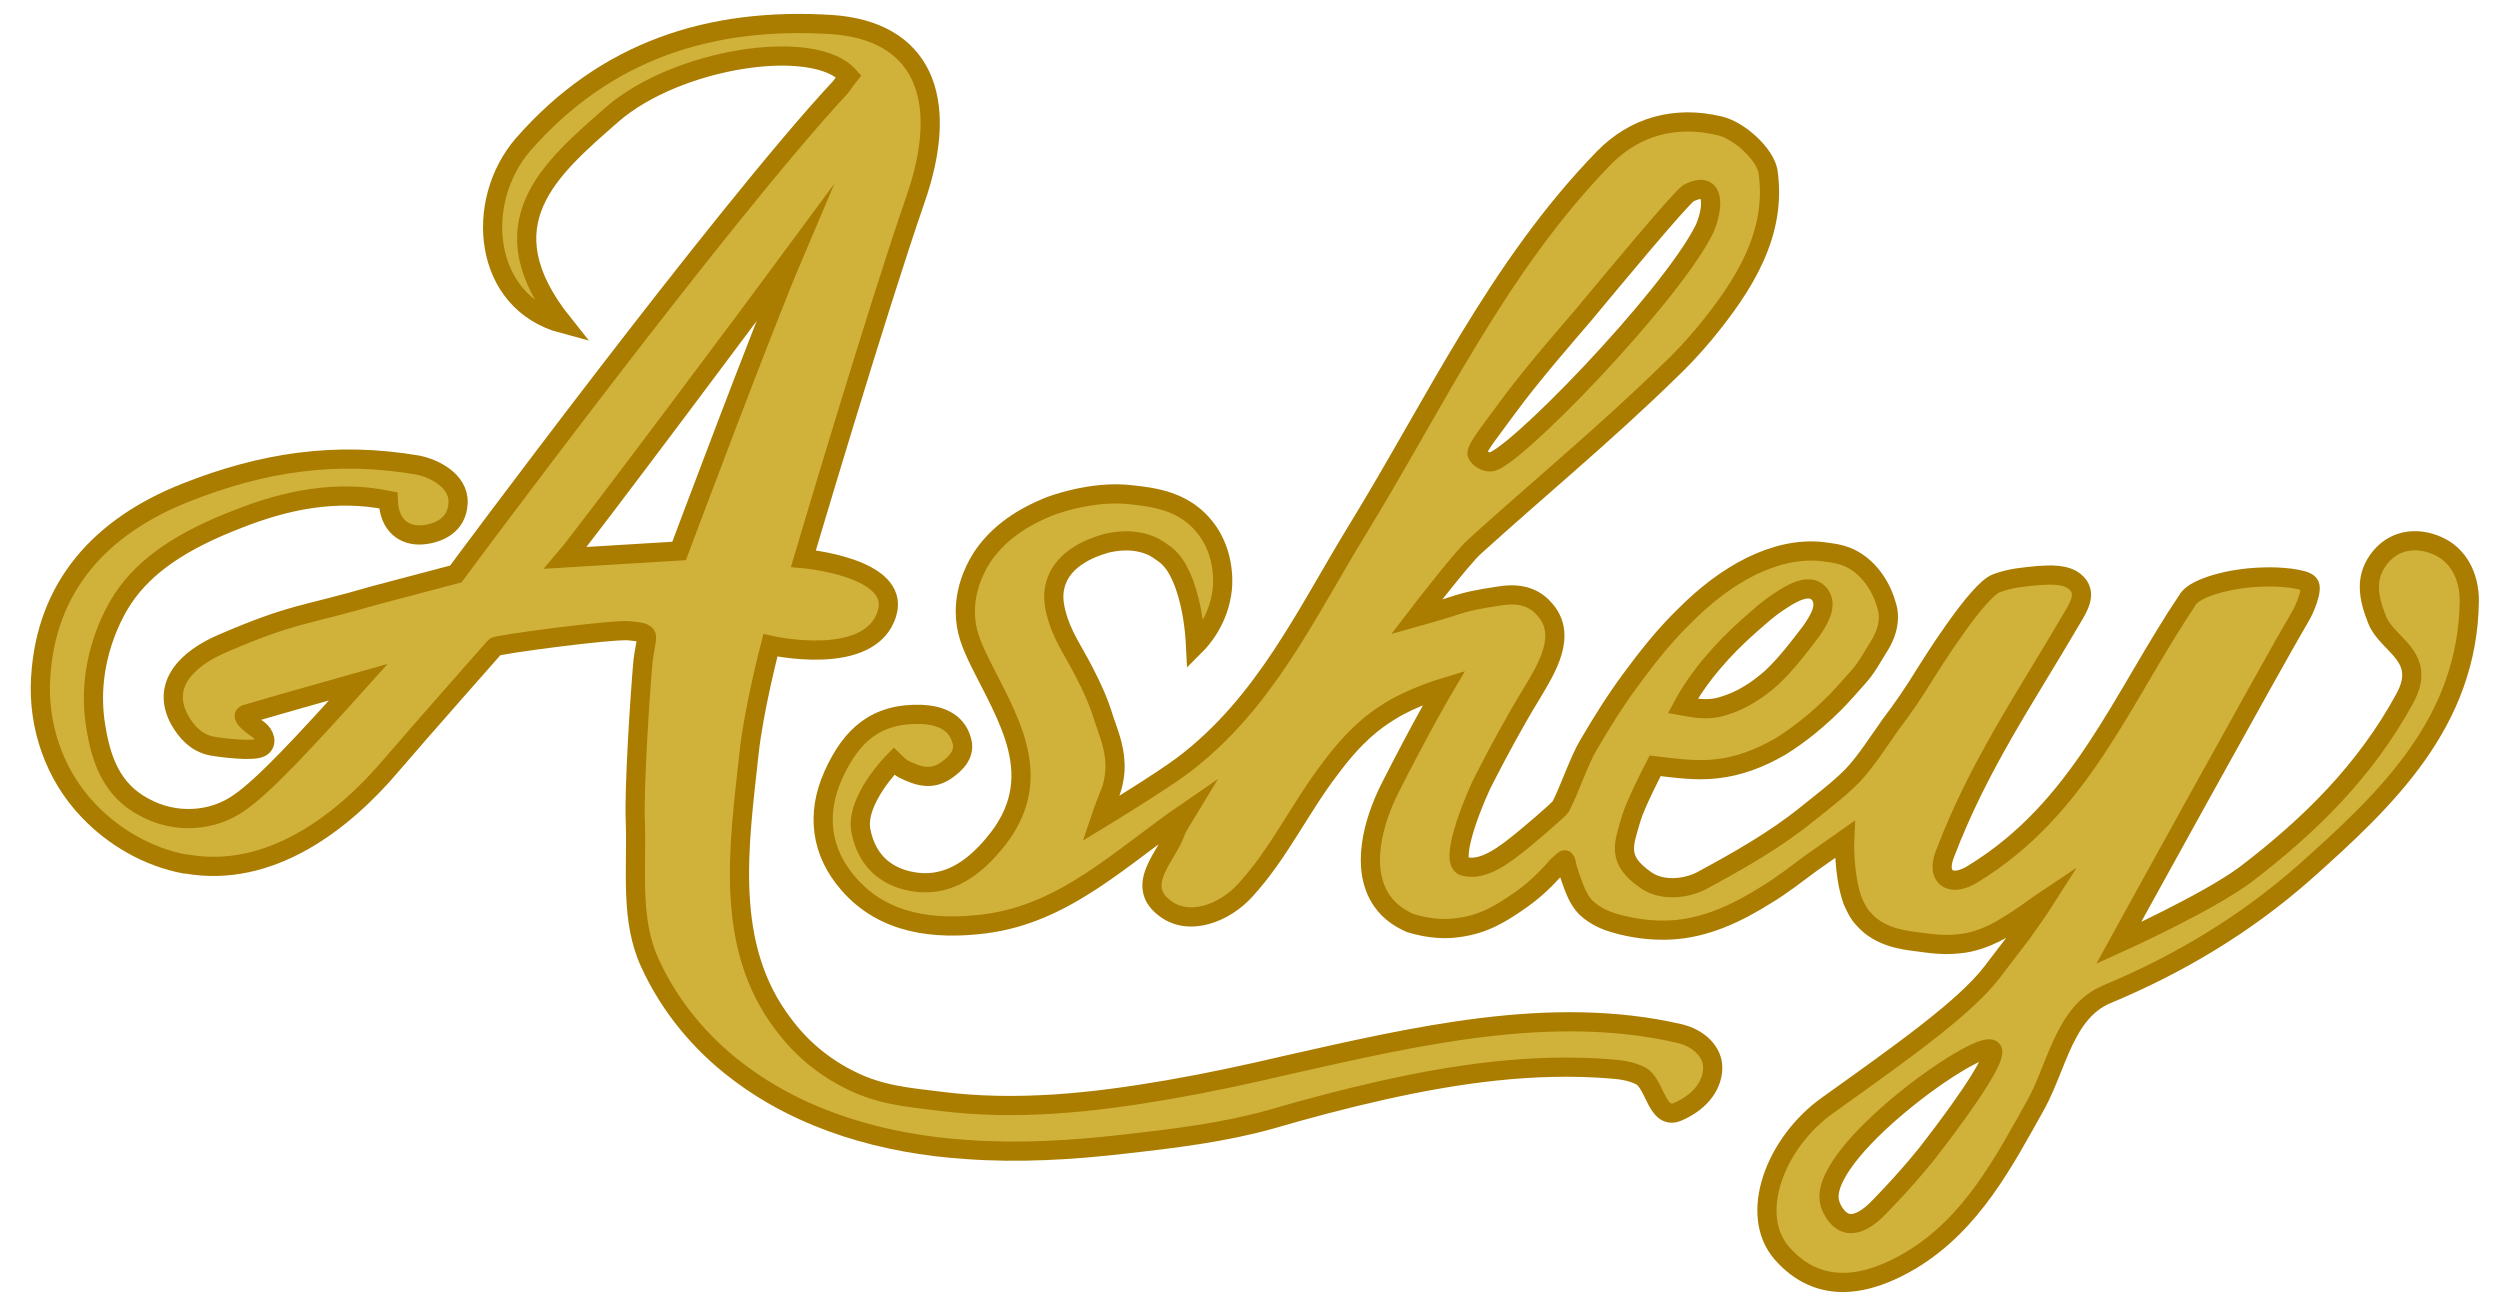
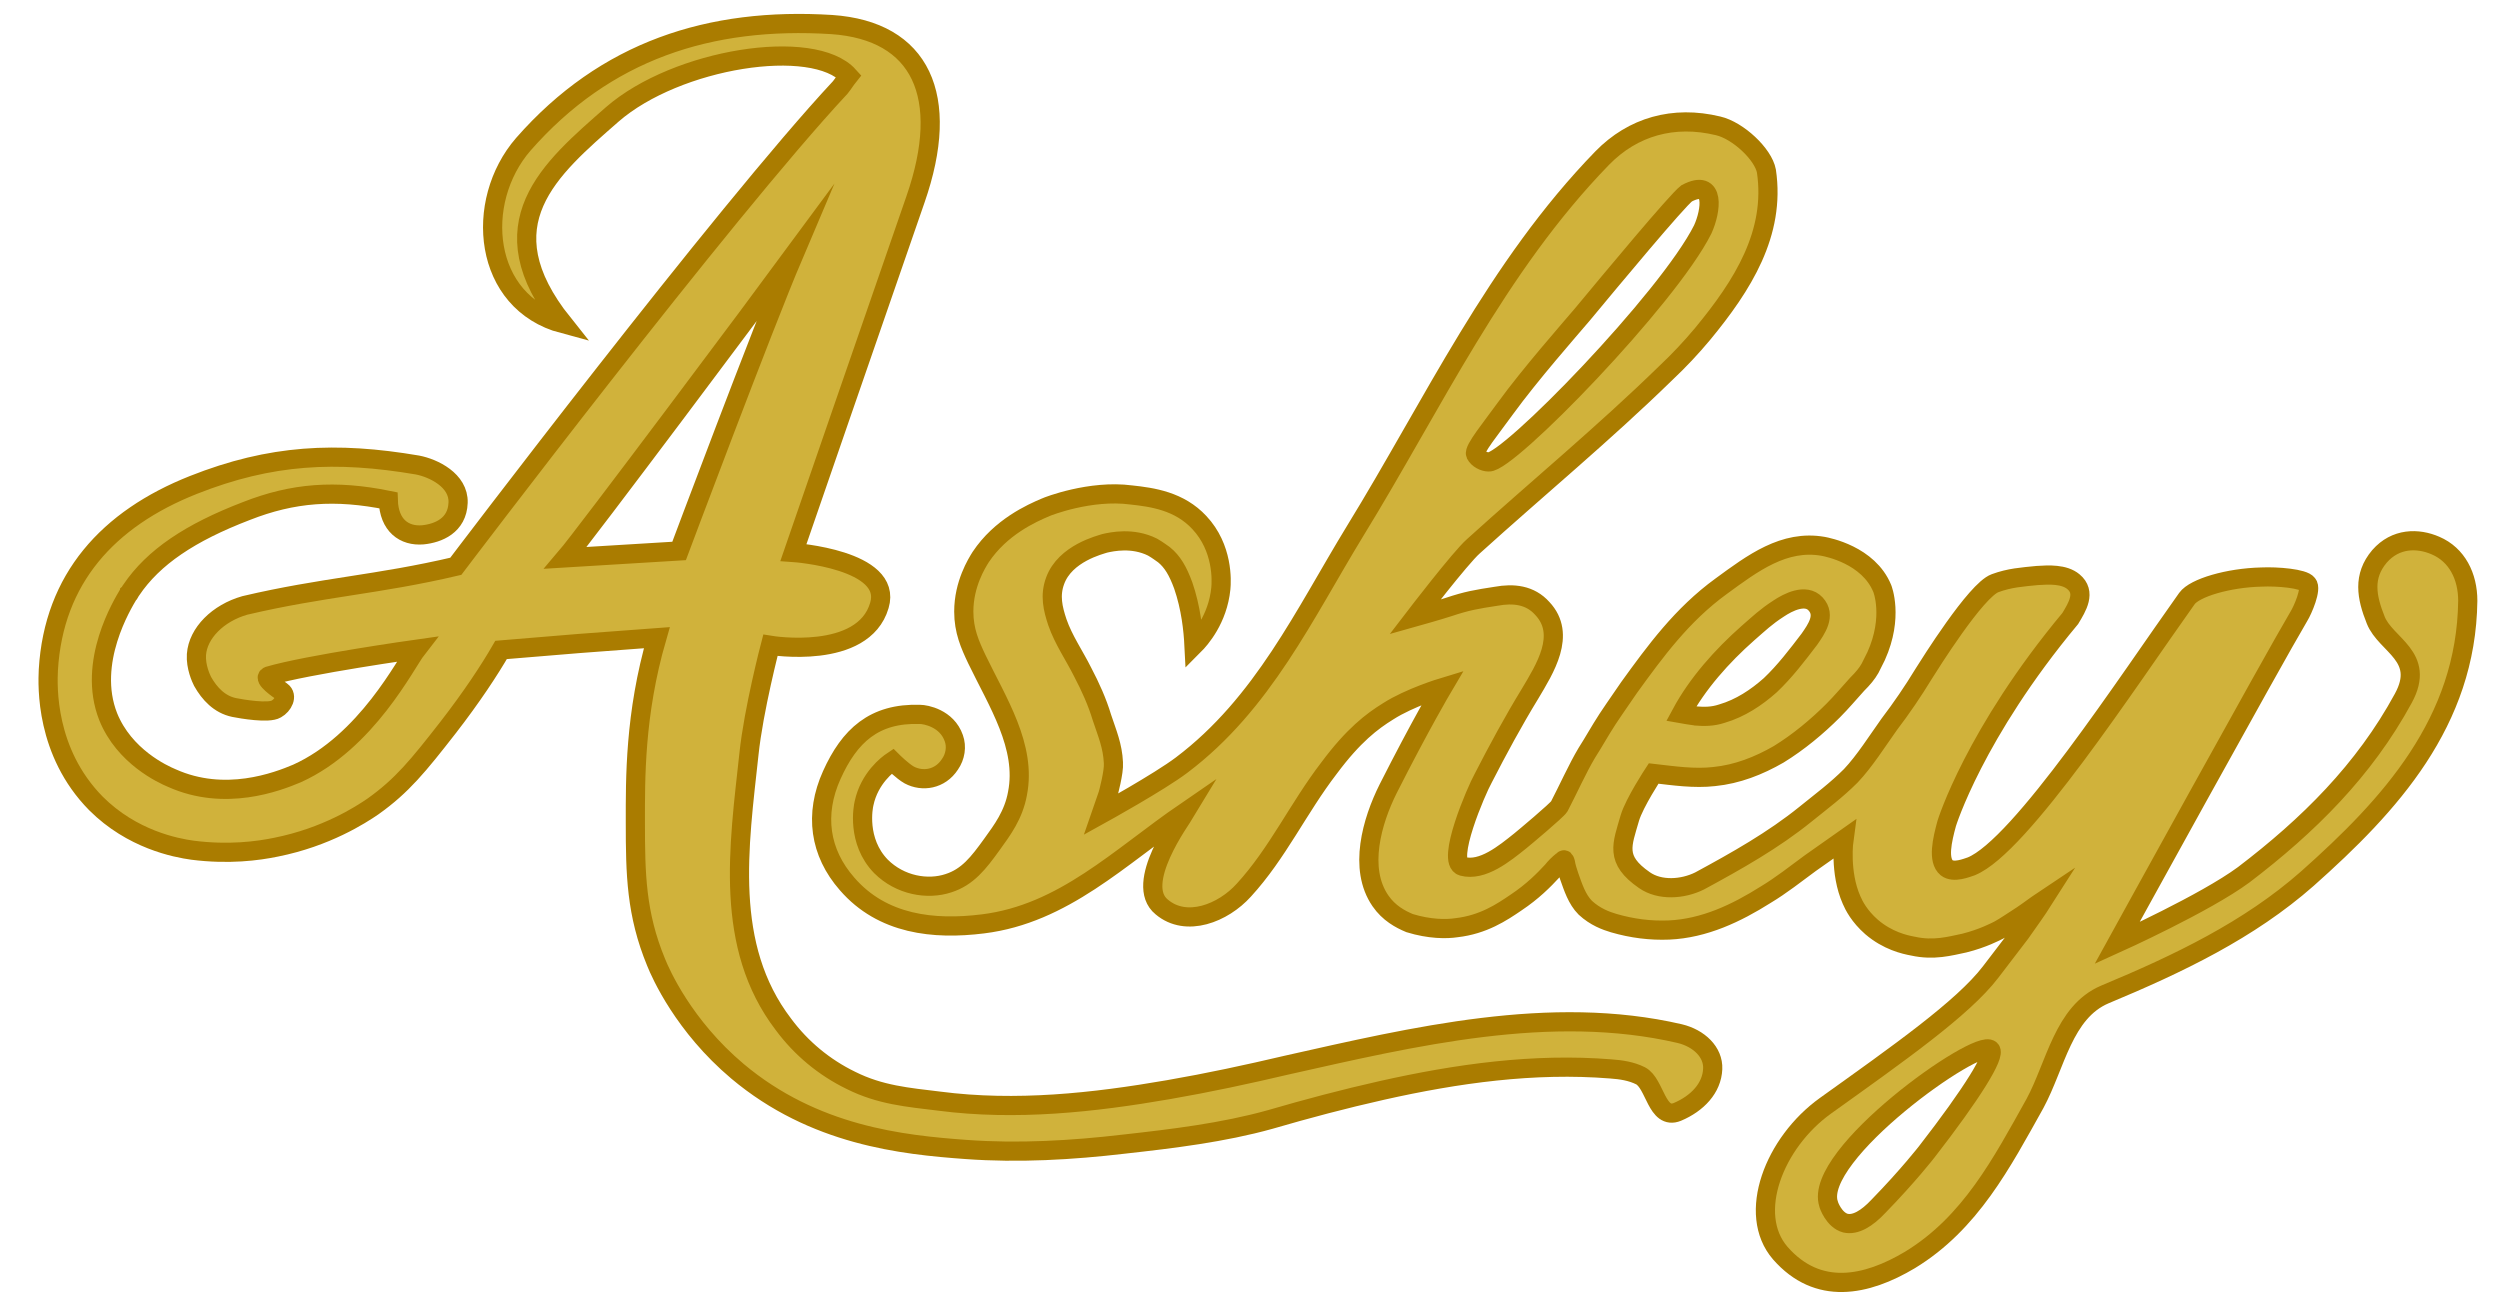
- <svg xmlns="http://www.w3.org/2000/svg" version="1.1" id="Layer_1" x="0" y="0" viewBox="0 0 325.8 171.2" style="enable-background:new 0 0 325.8 171.2" xml:space="preserve">
-   <style>.st0{fill:#d0b23b;stroke:#aa7c00;stroke-width:2.5;stroke-miterlimit:10}</style>
-   <path class="st0" d="M180.1 117.4c-2.9-4.2-1.1-10.4 1-14.6 4.2-8.3 7.1-13.2 7.1-13.2s-4.3 1.3-7.1 3.1c-2.1 1.3-4.5 3.1-7.7 7.4-4 5.2-6.7 11.1-11.1 15.9-2.7 3-7.5 4.9-10.7 2.2-3.7-3 .6-6.8 1.6-9.8.3-.8.9-1.6 1.5-2.6-8.6 5.9-15.9 13.3-26.4 14.6-6.4.8-13.1.1-17.7-5.2-3.6-4.1-4.3-9.1-2-14.2s5.5-8.1 11.5-7.9c2.3.1 4.5.9 5.2 3.3.6 1.8-.7 3.1-2 4-1.9 1.3-3.6.8-5.6-.2-.4-.2-1.2-1-1.2-1s-5.1 5.1-4.3 9.1c.8 4.1 3.6 6.3 7.5 6.7 4.1.4 7.3-2 9.8-5 7.3-8.6 1.7-16.5-2-24.1-.9-1.9-1.7-3.7-1.7-6.2 0-3.6 1.7-6.3 2.2-7.1 2.6-3.9 6.6-5.7 8.5-6.5.2-.1 5.8-2.3 11.1-1.6 2.8.3 6.3.8 8.9 3.6 3.1 3.3 2.9 7.6 2.8 8.6-.4 4-2.7 6.6-3.5 7.4-.1-2-.4-4.9-1.4-7.8-.7-1.9-1.4-3.1-2.5-4-.3-.2-.8-.6-1.5-1-2.6-1.3-5.3-.7-6.2-.5-.6.2-5.2 1.3-6.5 4.9-.7 1.9-.3 3.6.3 5.4.8 2.3 2.2 4.3 3.3 6.5 1 1.9 1.9 3.9 2.5 5.9.7 2.1 1.4 3.7 1.5 5.9.1 1.2-.2 3-.7 4.1-.8 2-1.2 3.2-1.2 3.2s7.9-4.8 10.8-7c10.6-8 16-19.7 22.6-30.5C187 52.6 195.2 34.8 209 20.6c4-4.1 9.3-5.6 15.1-4.2 2.6.6 5.9 3.7 6.3 5.9 1.2 8.1-3.1 14.9-8.3 21.2-1.5 1.8-3.1 3.5-4.8 5.1-8.1 7.9-16.7 15-25.1 22.6-1.7 1.5-7.6 9.2-7.6 9.2s3.2-.9 4.4-1.3c2.4-.8 3.6-1 6.2-1.4 2.2-.4 4.4-.2 6 1.6 3.2 3.4.3 7.9-1.6 11.1-2.2 3.6-4.2 7.3-6.1 11-.9 1.6-4.9 10.9-2.7 11.5 2.6.7 5.5-1.7 7.5-3.3.5-.4 4.8-4 5.1-4.5 1.1-2.1 2.4-6 3.6-8 1.7-2.9 3.5-5.8 5.5-8.5 2.2-3 4.5-5.9 7.2-8.5 2.5-2.5 5.3-4.7 8.5-6.3 2.9-1.4 6.1-2.3 9.4-1.9.7.1 1.6.2 2.3.4 3 .8 5.1 3.6 5.9 6.4.2.6.3 1.1.3 1.7 0 1.5-.6 2.9-1.4 4.1-.8 1.3-1.5 2.6-2.5 3.7s-2 2.3-3.1 3.4c-2.1 2.1-4.5 4.1-7.1 5.7-2.6 1.5-5.4 2.6-8.4 2.9-2.6.3-5.3-.1-7.9-.4 0 0-2.5 4.8-3.1 6.8-1 3.5-2 5.4 1.9 8.1 2 1.4 5 1.2 7.2.1 4.8-2.6 9.6-5.3 13.8-8.7 2.1-1.7 4-3.1 5.9-5 1.8-1.9 3.5-4.6 5-6.7 1.6-2.1 3.1-4.3 4.5-6.6.7-1.1 6.8-10.9 9.3-11.8 1.9-.7 3.5-.8 5.5-1 1.5-.1 3.5-.2 4.7.8 1.7 1.4.5 3.3-.4 4.8-6.2 10.6-12.1 19.1-16.5 30.6-.4 1-.7 2.3.1 3.1.9.8 2.4.3 3.5-.4 14.1-8.6 19.3-22.8 28.1-35.9 1-1.4 5.4-2.7 9.7-2.8 2.1-.1 5.5.2 6 .9.6.6-.6 3.4-1.1 4.2-3.5 5.9-23.7 42.6-23.7 42.6s11.5-5.2 16.5-8.9c8.4-6.4 15.7-13.6 20.8-23 3-5.5-2.3-6.9-3.6-10.2-1.2-3-1.7-5.7.5-8.3 2.1-2.4 5-2.4 7.3-1.4 2.8 1.2 4.2 4 4.2 7.2-.2 15.8-10.7 25.8-21.5 35.4-7.6 6.7-16.2 11.9-25.8 15.9-5.4 2.3-6.4 9.2-9.1 14.2-4.3 7.7-8.4 15.6-16.3 20.4-5.7 3.4-12 4.7-16.9-.9-4.4-5.1-.8-14.4 5.9-19.2 9.5-6.8 17.9-12.7 21.5-17.4 1.9-2.5 3.9-5.1 3.9-5.1 1.2-1.7 2.2-3.1 2.9-4.2-.9.6-1.8 1.3-2.7 1.9-1 .7-2 1.3-3 1.9-.9.5-2.3 1.2-4.1 1.6-3 .6-5.3.1-7-.1-1.6-.2-4.7-.6-6.7-2.9-.7-.7-1.1-1.6-1.5-2.5-1.2-3.5-1-7.9-1-7.9s-3.4 2.4-4.4 3.1c-1.9 1.4-3.8 2.9-5.8 4.1-3.8 2.4-8 4.4-12.6 4.6-2.4.1-4.8-.2-7.2-.9-1-.3-2.4-.8-3.7-2-1.1-1.1-1.6-2.7-2.1-4.1-.2-.6-.4-1.2-.5-1.8-.1-.3-.1-.5-.4-.2-.5.4-.9.8-1.3 1.3-1.1 1.2-2.6 2.7-4.7 4.1-1.9 1.3-4.3 2.9-7.8 3.3-1.3.2-3.5.2-6.1-.6-1.1-.5-2.6-1.3-3.7-2.9zM220 25.2c-1.3 1-9.7 11.1-13.6 15.8-1.7 2-6.8 7.8-10 12.2-1.8 2.5-4.2 5.4-3.9 6 .3.6 1.1 1 1.7 1 2.5.2 23.4-21.3 27.9-30.3 1.1-2.4 1.7-6.7-2.1-4.7zm-.7 66.8s1.7.3 1.8.3c1.2.1 2.3.1 3.5-.3 2.4-.7 4.5-2.1 6.3-3.7 1.9-1.8 3.5-3.9 5.1-6 .9-1.3 2.4-3.5 1-5-1.3-1.4-3.8.2-5 1-1.7 1.1-2.5 1.9-4 3.2-3.4 3-6.6 6.6-8.7 10.5zm40.3 44.8c-1.6-1.6-23.2 13.7-21.1 20.1 0 .1.7 2.1 2.2 2.5 1.3.3 2.8-.6 4.3-2.2 3.9-4 6.3-7.1 6.3-7.1 5.9-7.6 9-12.6 8.3-13.3z" />
-   <path class="st0" d="m84.2 82.8-.2-.2c-.4-.3-1.4-.3-2-.4-2.3-.2-17.3 1.8-17.5 2.1 0 0-9.9 11.2-13.4 15.3-6.5 7.7-16 14.9-26.8 13h-.2c-4.8-.9-9.3-3.5-12.6-7-4.4-4.6-6.6-11-6.2-17.3.7-11.9 7.8-19.7 18.9-24.1 10.1-4 19.6-5.4 30.2-3.6 2.1.4 5.4 2 5.3 4.9-.1 3-2.6 4-4.6 4.2-2.4.2-4.4-1.2-4.5-4.5-6.9-1.4-13.4 0-19.5 2.4-7.3 2.8-12.1 6-15 10.3-.1.1-.1.2-.2.3-.7 1.1-4.9 7.8-3.4 16.6.7 4.3 2.1 8.2 6.3 10.4 4 2.2 8.9 1.9 12.4-.6 3.2-2.2 8.4-7.8 15.5-15.7-5.3 1.5-9.6 2.7-14.7 4.2-.8.3 1.4 1.8 1.7 2 .8.6 1.2 1.8.3 2.3-1 .6-5.5 0-6.5-.2-1.9-.4-3.2-1.8-4.1-3.4-2.5-4.6 1.1-8 5.5-9.9 9.5-4.1 10.7-3.6 19.9-6.3l10.6-2.8s34.9-47.1 50.1-63.4c.4-.5.7-1 1.1-1.5-4.6-5.1-22.4-2.3-30.8 5C71.7 22 63 29.2 73.4 42.2c-10.5-2.8-11.7-15.9-5.2-23.4C78.9 6.6 92.5 2.2 108.4 3.2 120 4 124 12.5 119.3 26c-5 14.4-14.6 46.8-14.6 46.8s12.7 1.1 10.9 7.1c-2.1 7.2-15.2 4.2-15.2 4.2s-2.2 8.4-2.8 14.2c-1.3 12-3.3 25 4.5 35.2 2.3 3.1 5.3 5.6 8.8 7.3 3.8 1.9 7.4 2.2 11.5 2.7 10 1.3 20.1.2 29.9-1.5 5.2-.9 10.3-2 15.4-3.2 16.5-3.7 34.4-8 51.2-4.1 2.5.6 4.4 2.4 4.3 4.6-.1 2.5-2 4.5-4.6 5.6-2.7 1.1-2.9-3.7-4.8-4.7-1.2-.6-2.5-.8-3.9-.9-10-.8-20 .6-29.8 2.8-4.9 1.1-9.8 2.4-14.6 3.8-6.1 1.7-12.7 2.5-19 3.2-6.8.8-13.8 1.2-20.6.7-10.6-.7-21.3-3.7-29.8-10.2-4.9-3.7-8.9-8.6-11.4-14.1-2.6-5.6-1.7-12.1-1.9-18.3-.2-4.4.6-16.6 1-21.1.1-1 .6-3 .4-3.3zm19.2-49.5c-3.9 5.3-27.3 36.6-29.7 39.4 4.9-.3 14.8-.9 14.8-.9s10.9-29.1 14.9-38.5z" />
+ <svg xmlns="http://www.w3.org/2000/svg" version="1.1" id="Layer_1" x="0px" y="0px" viewBox="0 0 325.8 171.2" style="enable-background:new 0 0 325.8 171.2;" xml:space="preserve">
+   <style type="text/css">
+ 	.st0{fill:#D0B23B;stroke:#AA7C00;stroke-width:2.5;stroke-miterlimit:10;}
+ </style>
+   <g>
+     <path class="st0" d="M179.9,117.4c-2.9-4.2-1.1-10.4,1-14.6c4.2-8.3,7.1-13.2,7.1-13.2s-4.3,1.3-7.1,3.1c-2.1,1.3-4.5,3.1-7.7,7.4   c-4,5.2-6.7,11.1-11.1,15.9c-2.7,3-7.5,4.9-10.7,2.2c-3.7-3,2.5-11.4,3.1-12.4c-8.6,5.9-15.9,13.3-26.4,14.6   c-6.4,0.8-13.1,0.1-17.7-5.2c-3.6-4.1-4.3-9.1-2-14.2s5.5-8.1,11.5-7.9c0.7,0,3.5,0.5,4.4,3.1c0.4,1.1,0.2,2.4-0.5,3.4   c-1.3,2-3.6,2.3-5.3,1.4c-0.9-0.5-2.2-1.8-2.2-1.8c-0.6,0.4-3,2.2-3.7,5.5c-0.1,0.4-1,4.9,2.2,8.2c2.5,2.5,6.1,3.1,8.8,2.2   c2.5-0.8,3.9-2.6,5.7-5.1c1.3-1.8,2.8-3.8,3.3-6.6c1.2-6.1-2.6-11.9-5.3-17.5c-0.9-1.9-1.7-3.7-1.7-6.2c0-3.6,1.7-6.3,2.2-7.1   c2.6-3.9,6.6-5.7,8.5-6.5c0.2-0.1,5.8-2.3,11.1-1.6c2.8,0.3,6.3,0.8,8.9,3.6c3.1,3.3,2.9,7.6,2.8,8.6c-0.4,4-2.7,6.6-3.5,7.4   c-0.1-2-0.4-4.9-1.4-7.8c-0.7-1.9-1.4-3.1-2.5-4c-0.3-0.2-0.8-0.6-1.5-1c-2.6-1.3-5.3-0.7-6.2-0.5c-0.6,0.2-5.2,1.3-6.5,4.9   c-0.7,1.9-0.3,3.6,0.3,5.4c0.8,2.3,2.2,4.3,3.3,6.5c1,1.9,1.9,3.9,2.5,5.9c0.7,2.1,1.4,3.7,1.5,5.9c0.1,1.2-0.7,4.1-0.7,4.1   l-0.9,2.6c0,0,7.6-4.2,10.5-6.4c10.6-8,16-19.7,22.6-30.5c10.2-16.6,18.4-34.4,32.2-48.6c4-4.1,9.3-5.6,15.1-4.2   c2.6,0.6,5.9,3.7,6.3,5.9c1.2,8.1-3.1,14.9-8.3,21.2c-1.5,1.8-3.1,3.5-4.8,5.1c-8.1,7.9-16.7,15-25.1,22.6   c-1.7,1.5-7.6,9.2-7.6,9.2s3.2-0.9,4.4-1.3c2.4-0.8,3.6-1,6.2-1.4c2.2-0.4,4.4-0.2,6,1.6c3.2,3.4,0.3,7.9-1.6,11.1   c-2.2,3.6-4.2,7.3-6.1,11c-0.9,1.6-4.9,10.9-2.7,11.5c2.6,0.7,5.5-1.7,7.5-3.3c0.5-0.4,4.8-4,5.1-4.5c1.1-2.1,2.4-5,3.6-7   c0.9-1.4,1.6-2.7,2.7-4.4c0,0,1.4-2.1,2.8-4.1c3.4-4.7,6.9-9.5,12-13.2c4.1-3,8.2-6.1,13.3-5.2c0.5,0.1,5.9,1.1,7.7,5.5   c0,0,1.5,3.7-0.8,8.8c-0.4,0.8-0.8,1.6-0.8,1.6c-0.4,0.7-0.9,1.3-1.7,2.1c-1,1.1-2,2.3-3.1,3.4c-2.1,2.1-4.5,4.1-7.1,5.7   c-2.6,1.5-5.4,2.6-8.4,2.9c-2.6,0.3-5.3-0.1-7.9-0.4c0,0-2.5,3.8-3.1,5.8c-1,3.5-2,5.4,1.9,8.1c2,1.4,5,1.2,7.2,0.1   c4.8-2.6,9.6-5.3,13.8-8.7c2.1-1.7,4-3.1,5.9-5c1.8-1.9,3.5-4.6,5-6.7c1.6-2.1,3.1-4.3,4.5-6.6c0.7-1.1,6.8-10.9,9.3-11.8   c1.9-0.7,3.5-0.8,5.5-1c1.5-0.1,3.5-0.2,4.7,0.8c1.7,1.4,0.5,3.3-0.4,4.8c0,0,0,0,0,0c-12.5,15-16.1,26.7-16.1,26.7   c-0.6,2.2-1.2,4.8,0,5.8c0.9,0.7,2.6,0,3.2-0.2c6.4-2.6,20.4-24.1,28.1-34.9c1-1.4,5.4-2.7,9.7-2.8c2.1-0.1,5.5,0.2,6,0.9   c0.6,0.6-0.6,3.4-1.1,4.2c-3.5,5.9-23.7,42.6-23.7,42.6s11.5-5.2,16.5-8.9c8.4-6.4,15.7-13.6,20.8-23c3-5.5-2.3-6.9-3.6-10.2   c-1.2-3-1.7-5.7,0.5-8.3c2.1-2.4,5-2.4,7.3-1.4c2.8,1.2,4.2,4,4.2,7.2c-0.2,15.8-10.1,26.6-20.9,36.2c-7.6,6.7-16.8,11.1-26.4,15.1   c-5.4,2.3-6.4,9.2-9.1,14.2c-4.3,7.7-8.4,15.6-16.3,20.4c-5.7,3.4-12,4.7-16.9-0.9c-4.4-5.1-0.8-14.4,5.9-19.2   c9.5-6.8,17.9-12.7,21.5-17.4c1.9-2.5,3.9-5.1,3.9-5.1c1.2-1.7,2.2-3.1,2.9-4.2c-0.9,0.6-1.8,1.3-2.7,1.9c-1.4,0.9-2.1,1.4-3,1.9   c-0.4,0.2-2.1,1.1-4.5,1.7c-1.9,0.4-4,1-6.7,0.4c-1.1-0.2-3.3-0.7-5.4-2.5c-1.6-1.4-2.3-2.8-2.6-3.5c-1.6-3.6-1-7.9-1-7.9   s-3.4,2.4-4.4,3.1c-1.9,1.4-3.8,2.9-5.8,4.1c-3.8,2.4-8,4.4-12.6,4.6c-2.4,0.1-4.8-0.2-7.2-0.9c-1-0.3-2.4-0.8-3.7-2   c-1.1-1.1-1.6-2.7-2.1-4.1c-0.2-0.6-0.4-1.2-0.5-1.8c-0.1-0.3-0.1-0.5-0.4-0.2c-0.5,0.4-0.9,0.8-1.3,1.3c-1.1,1.2-2.6,2.7-4.7,4.1   c-1.9,1.3-4.3,2.9-7.8,3.3c-1.3,0.2-3.5,0.2-6.1-0.6C182.5,119.8,181,119,179.9,117.4z M219.8,25.2c-1.3,1-9.7,11.1-13.6,15.8   c-1.7,2-6.8,7.8-10,12.2c-1.8,2.5-4.2,5.4-3.9,6s1.1,1,1.7,1c2.5,0.2,23.4-21.3,27.9-30.3C223,27.5,223.6,23.2,219.8,25.2z    M219.1,93c0,0,1.7,0.3,1.8,0.3c1.2,0.1,2.3,0.1,3.5-0.3c2.4-0.7,4.5-2.1,6.3-3.7c1.9-1.8,3.5-3.9,5.1-6c0.9-1.3,2.2-3.1,0.8-4.6   c-1.3-1.4-3.6-0.2-4.8,0.6c-1.7,1.1-2.5,1.9-4,3.2C224.4,85.5,221.2,89.1,219.1,93z M259.4,136.8c-1.6-1.6-23.2,13.7-21.1,20.1   c0,0.1,0.7,2.1,2.2,2.5c1.3,0.3,2.8-0.6,4.3-2.2c3.9-4,6.3-7.1,6.3-7.1C257,142.5,260.1,137.5,259.4,136.8z" />
+     <path class="st0" d="M85.6,83.1c-7,0.5-13.3,1-20.3,1.6c-1.5,2.6-3.8,6.1-6.9,10.1c-3.9,5-6,7.6-9.8,10.3c-1.6,1.1-6.1,4-12.6,5.3   c-2.4,0.5-6.2,1-10.9,0.4c-2.2-0.3-7.9-1.4-12.6-6.1C5.9,98,6.2,89.4,6.3,87.3C7,75.4,14.1,67.6,25.2,63.2   c10.1-4,18.6-4.4,29.2-2.6c2.1,0.4,5.4,2,5.3,4.9c-0.1,3-2.6,4-4.6,4.2c-2.4,0.2-4.4-1.2-4.5-4.5c-6.9-1.4-12.4-1-18.5,1.4   c-7.3,2.8-12.1,6-15,10.3C17,77,17,77.1,16.9,77.2c0,0.1-0.1,0.2-0.2,0.3c-0.7,1.2-5.4,8.8-2.6,15.9c2.1,5.2,7.1,7.5,8.3,8   c6.9,3.1,13.7,0.5,16.3-0.6c9.1-4.1,14.2-14.4,15.6-16.2c0,0-14.2,2-19.3,3.5c-0.8,0.3,1.4,1.8,1.7,2c0.8,0.6,0.2,1.8-0.7,2.3   c-1,0.6-4.5,0-5.5-0.2c-1.9-0.4-3.2-1.8-4.1-3.4c-0.2-0.4-0.9-1.9-0.8-3.5c0.2-2.8,2.8-5.4,6.3-6.4c10.2-2.4,17.3-2.7,27.5-5.1   c0,0,34.9-46.1,50.1-62.4c0.4-0.5,0.7-1,1.1-1.5c-4.6-5.1-22.4-2.3-30.8,5C71.7,22,63,29.2,73.4,42.2c-10.5-2.8-11.7-15.9-5.2-23.4   C78.9,6.6,92.5,2.2,108.4,3.2C120,4,124,12.5,119.3,26c-5,14.4-15.9,46-15.9,46s13,0.9,11.2,6.9c-2.1,7.2-14.2,5.2-14.2,5.2   s-2.2,8.4-2.8,14.2c-1.3,12-3.3,25,4.5,35.2c2.3,3.1,5.3,5.6,8.8,7.3c3.8,1.9,7.4,2.2,11.5,2.7c10,1.3,20.1,0.2,29.9-1.5   c5.2-0.9,10.3-2,15.4-3.2c16.5-3.7,34.4-8,51.2-4.1c2.5,0.6,4.4,2.4,4.3,4.6c-0.1,2.5-2,4.5-4.6,5.6c-2.7,1.1-2.9-3.7-4.8-4.7   c-1.2-0.6-2.5-0.8-3.9-0.9c-10-0.8-20,0.6-29.8,2.8c-4.9,1.1-9.8,2.4-14.6,3.8c-6.1,1.7-12.7,2.5-19,3.2   c-6.8,0.8-13.8,1.2-20.6,0.7c-8.3-0.6-19.8-1.8-29.8-10.2c-7-5.9-10-12.7-10.6-14.2c-2.6-6.3-2.7-11.5-2.7-18.2   C82.8,101.5,82.7,93.1,85.6,83.1z M103.4,33.3c-3.9,5.3-27.3,36.6-29.7,39.4c4.9-0.3,14.8-0.9,14.8-0.9S99.4,42.7,103.4,33.3z" />
+   </g>
+   <path class="st0" d="M187.3,123.5" />
+   <path class="st0" d="M21.2,97.8" />
+   <path class="st0" d="M30.8,76.7" />
+   <path class="st0" d="M46.8,122.3" />
+   <path class="st0" d="M27.5,96.6" />
+   <path class="st0" d="M62.4,99" />
+   <path class="st0" d="M248.4,73.9" />
</svg>
